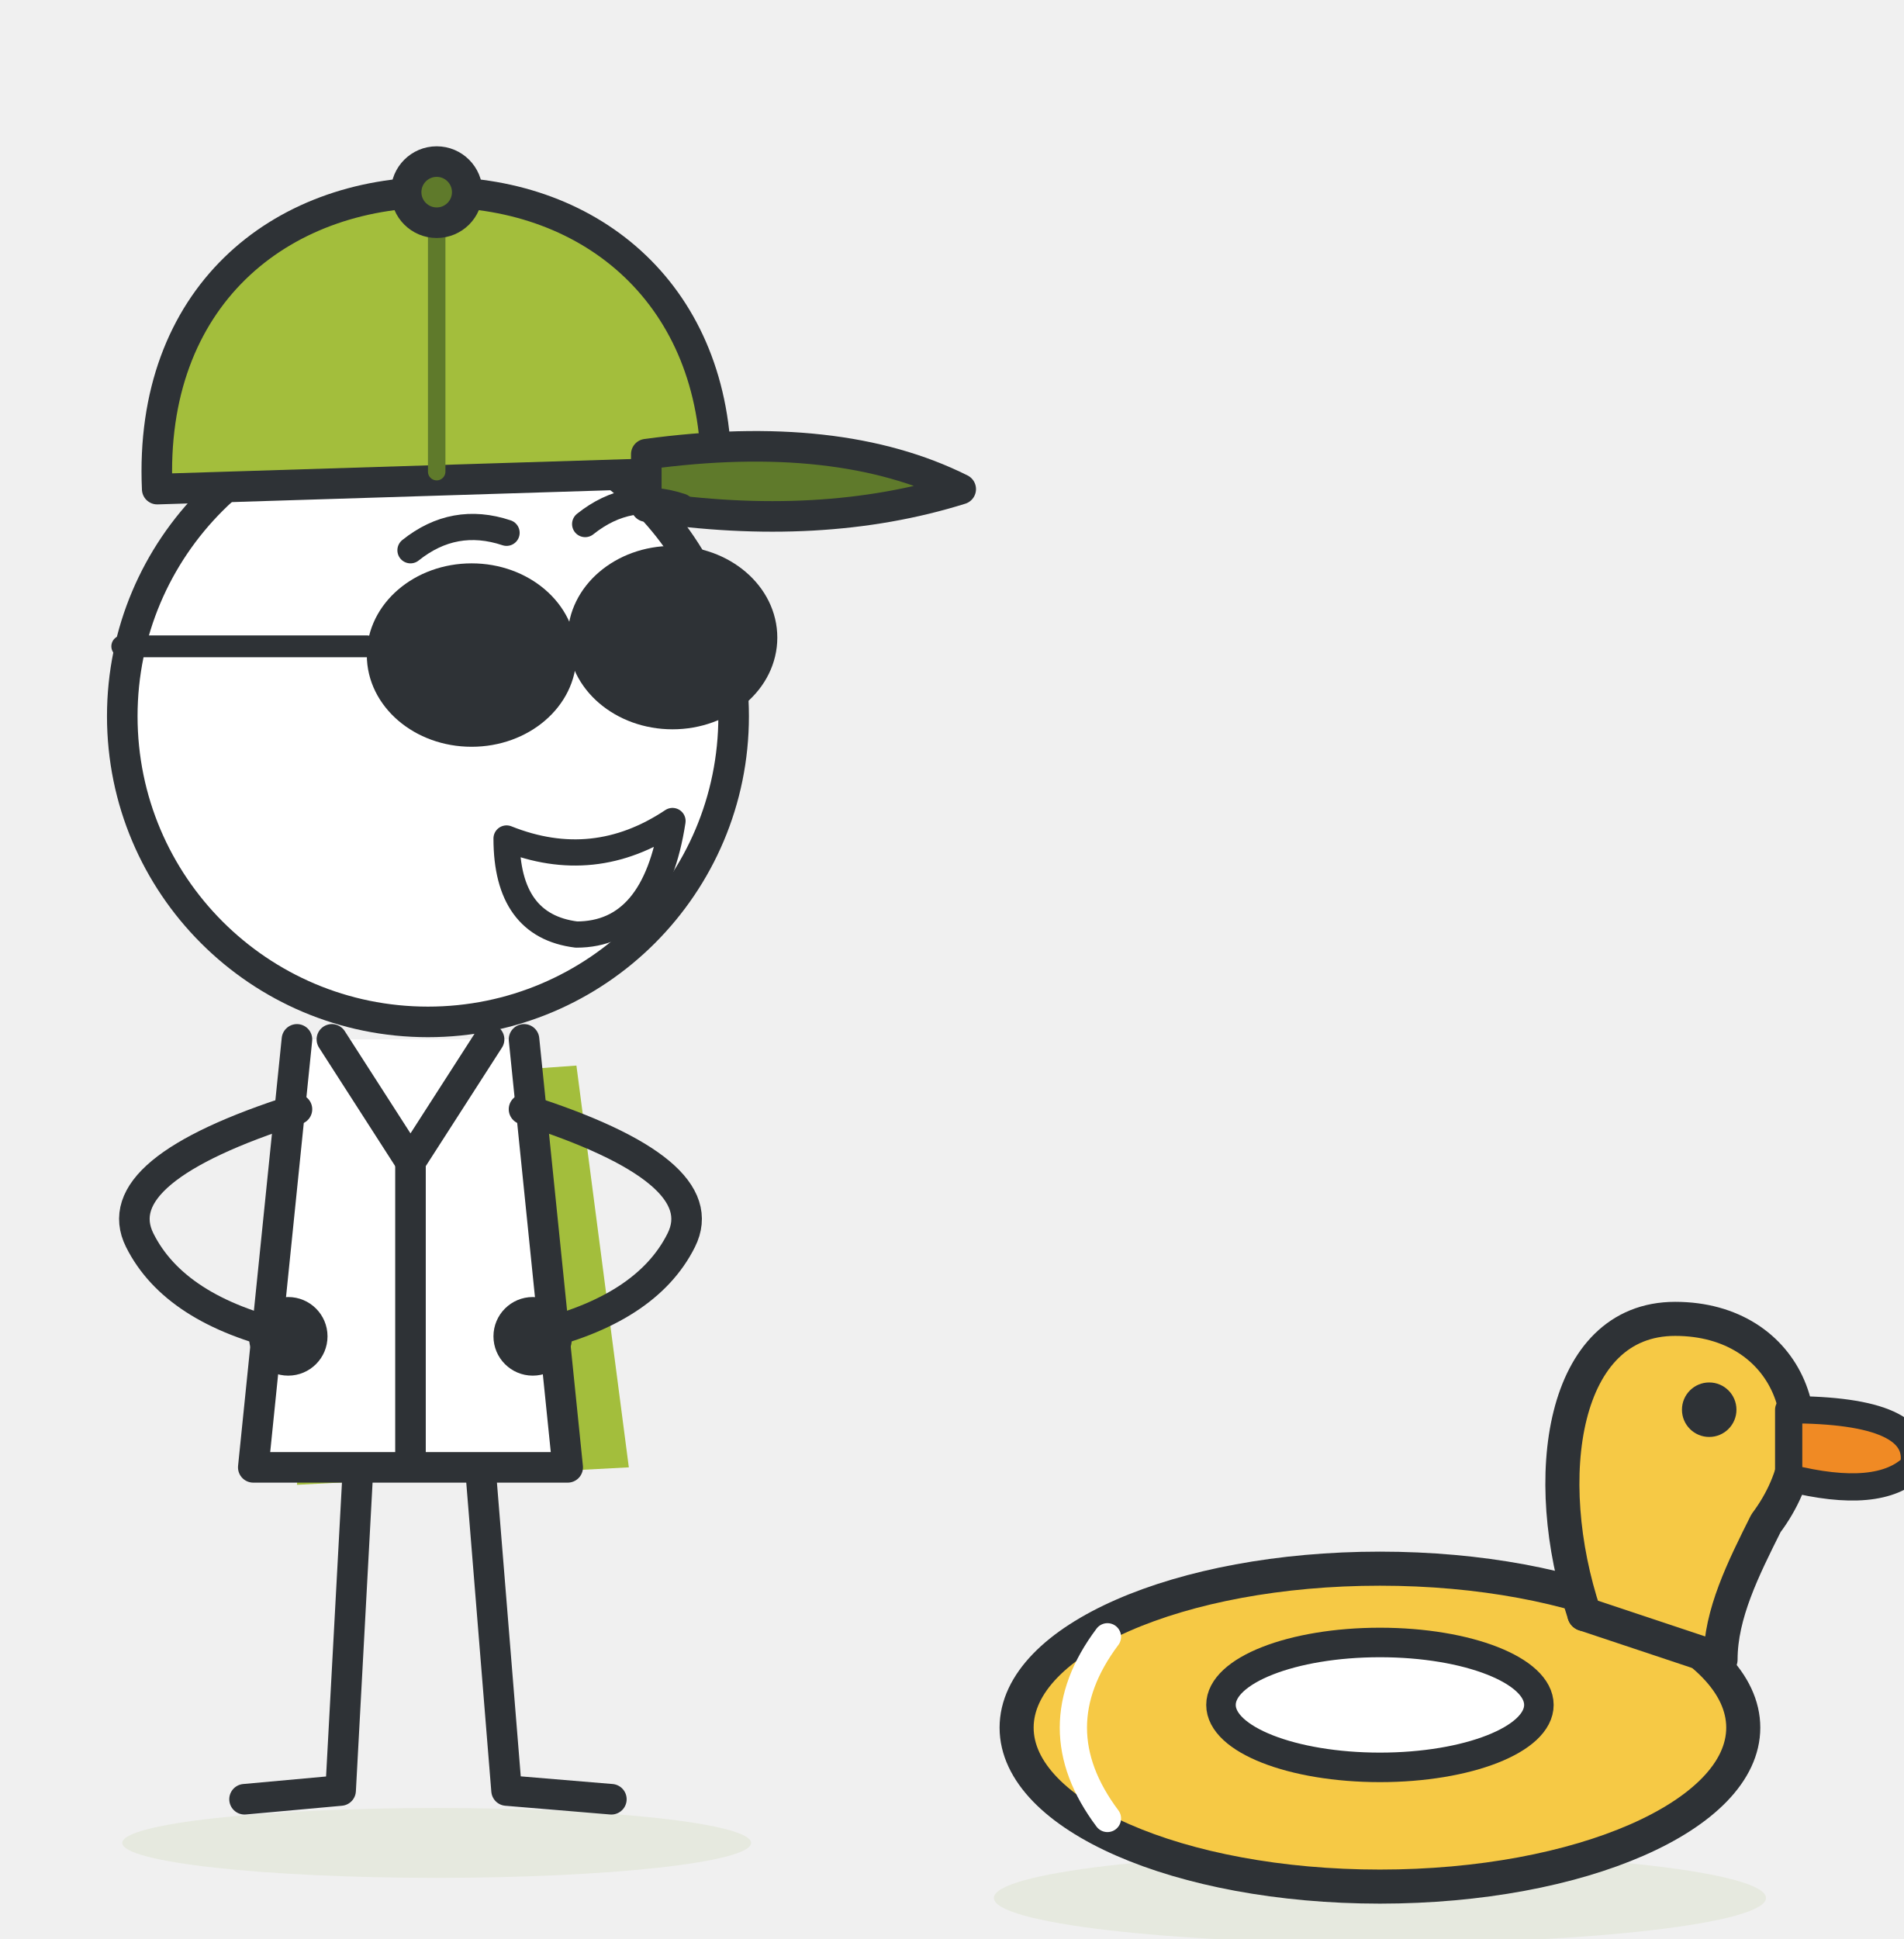
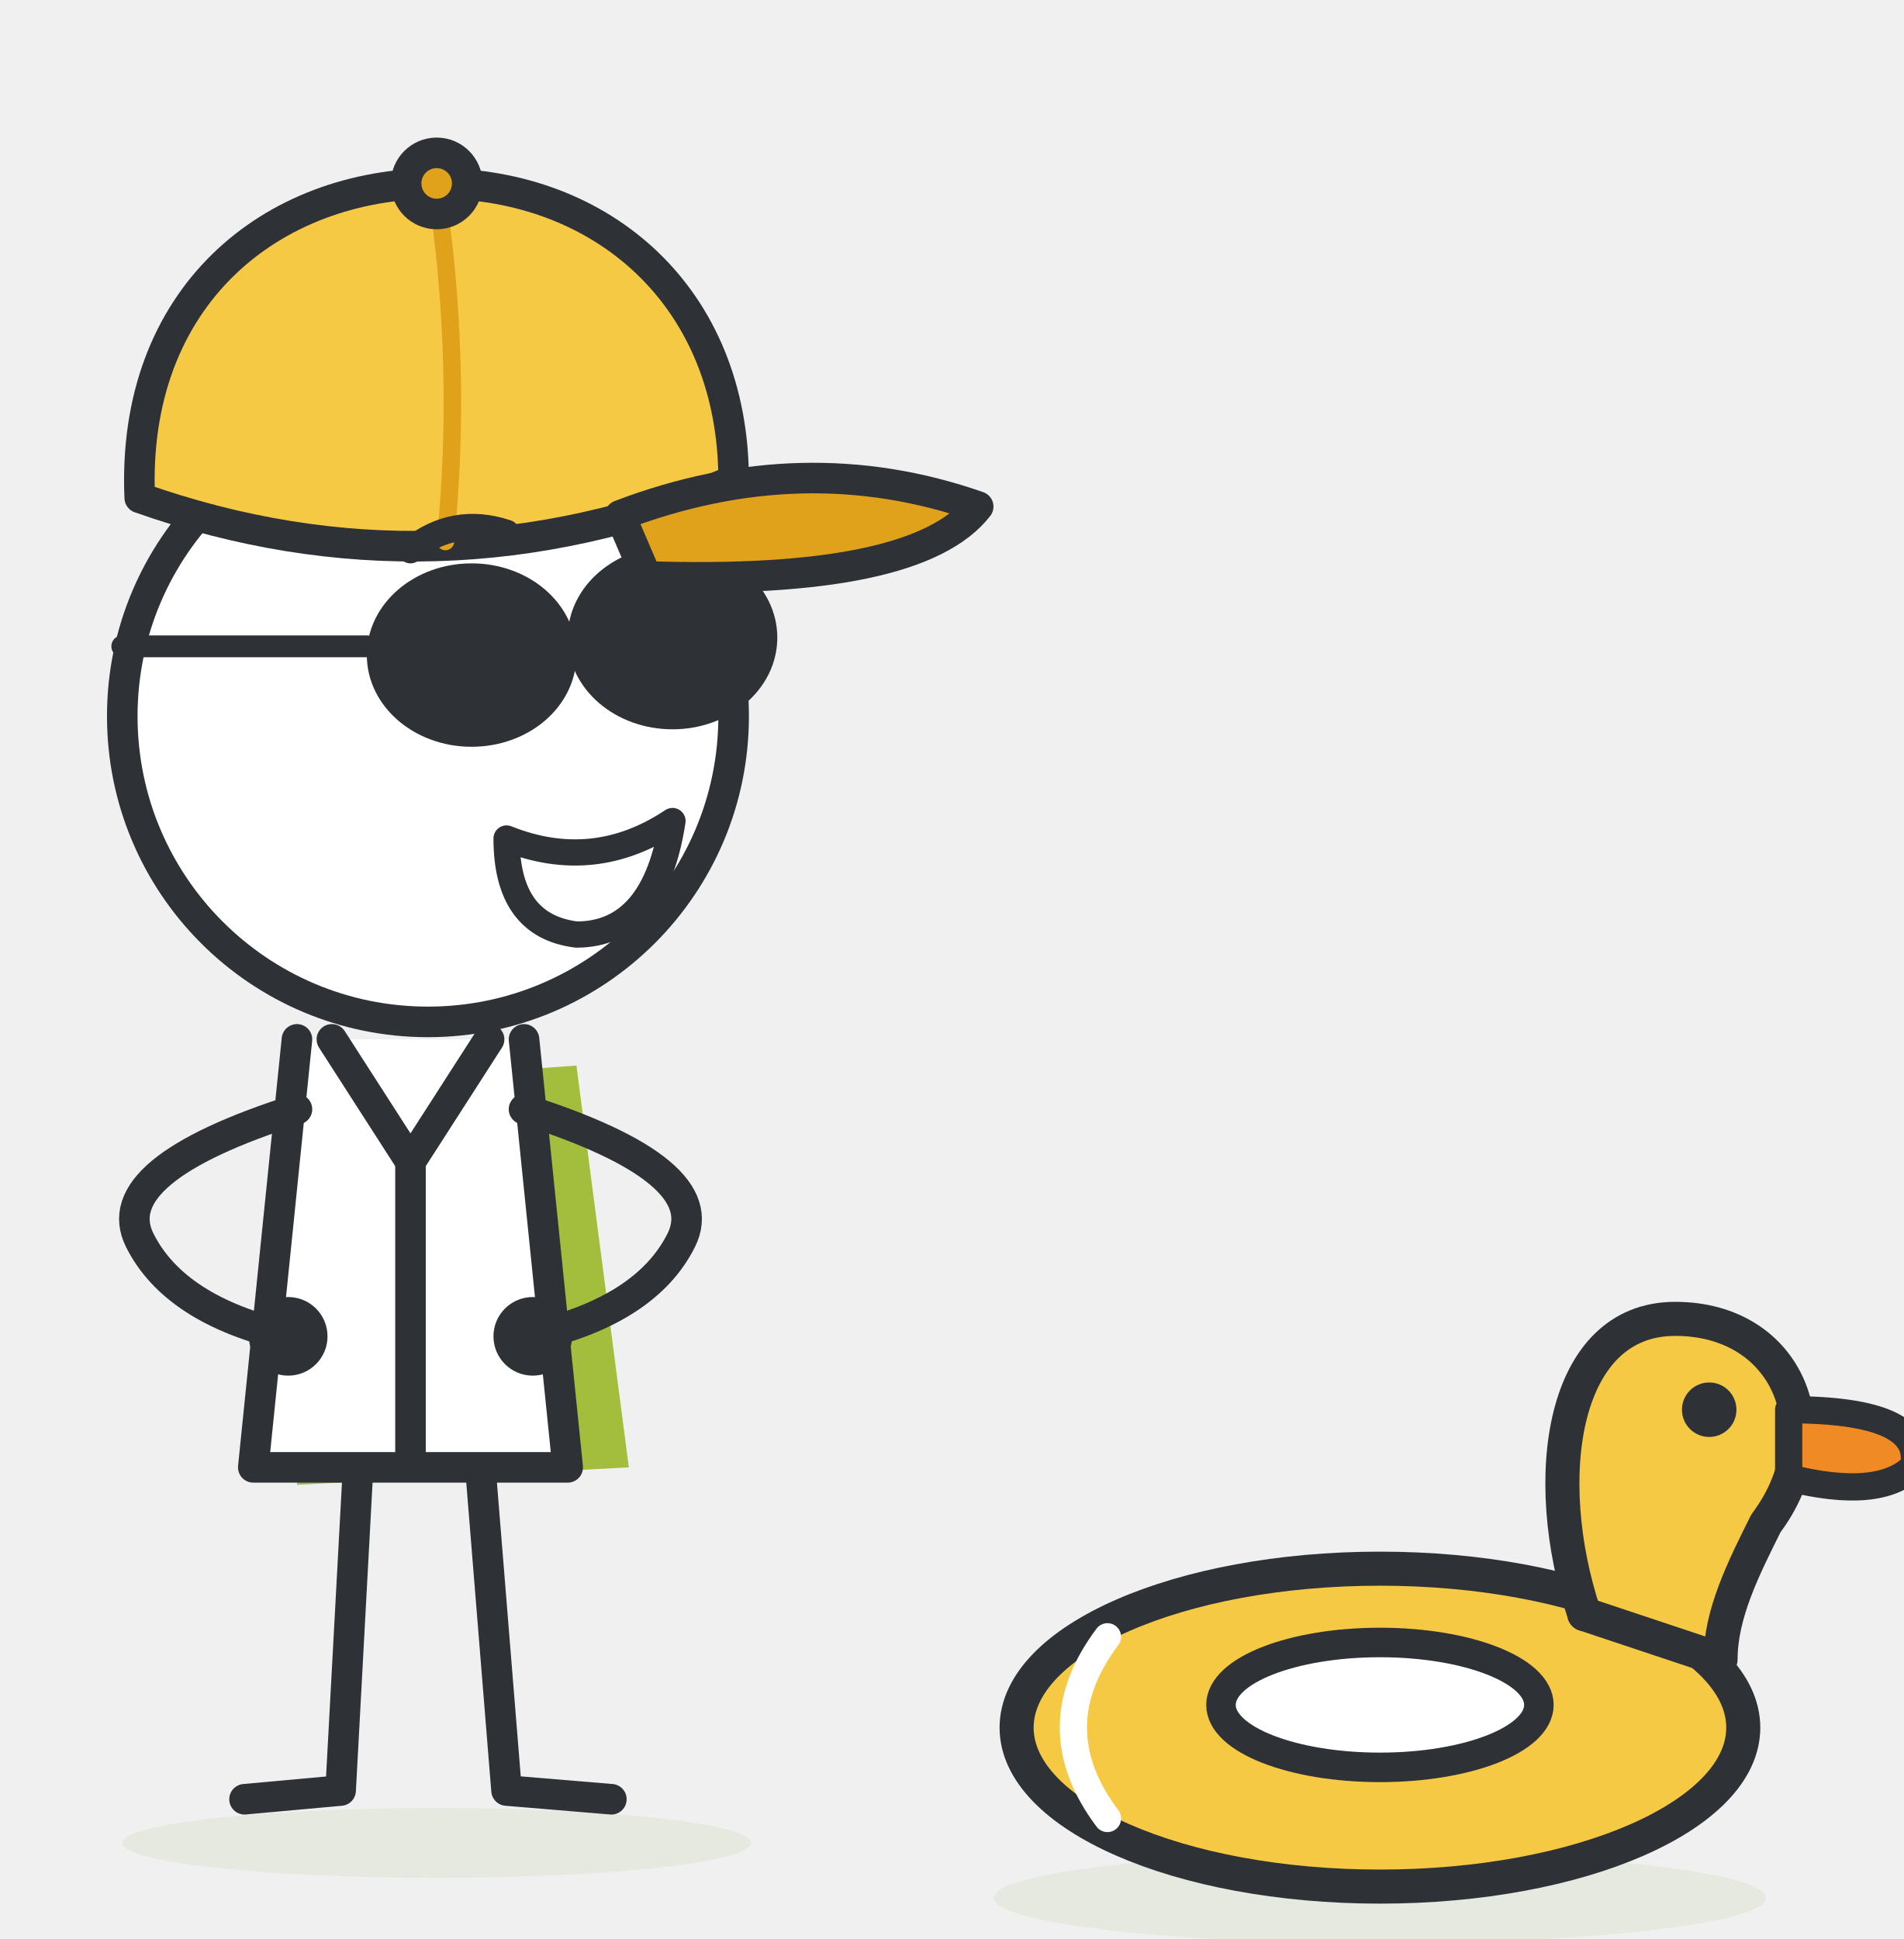
<svg xmlns="http://www.w3.org/2000/svg" aria-hidden="true" focusable="false" viewBox="46 -10 218 222" fill="none" stroke="#2E3236" stroke-width="3.5" stroke-linecap="round" stroke-linejoin="round">
  <ellipse cx="96" cy="201" rx="36" ry="4" fill="#E6E9DF" stroke="none" />
  <path d="M84 114 L112 112 L118 158 L80 160 Z" fill="#A3BE3C" stroke="none" />
  <path d="M87 158 L85 195 L74 196" />
  <path d="M101 158 L104 195 L116 196" />
  <path d="M80 109 L75 158 L111 158 L106 109" fill="#FFFFFF" />
  <path d="M84 109 L93 123 L102 109" />
  <path d="M93 123 L93 157" />
  <circle cx="95" cy="72" r="35" fill="#FFFFFF" />
  <path d="M60 64 L88 64" stroke-width="2.5" />
  <ellipse cx="100" cy="65" rx="10.5" ry="9" fill="#2E3236" stroke-width="3" />
  <ellipse cx="123" cy="63" rx="10.5" ry="9" fill="#2E3236" stroke-width="3" />
  <path d="M110 64 Q112 61.5 114 63" stroke-width="2.5" />
-   <path d="M64 46 C63 24 78 12 96 12 C114 12 128 24 128 44 Z" fill="#A3BE3C" />
-   <path d="M120 42 Q142 39 156 46 Q140 51 120 48 Z" fill="#5F7A2B" />
-   <path d="M96 13 L96 44" stroke="#5F7A2B" stroke-width="2" />
-   <circle cx="96" cy="12" r="3.5" fill="#5F7A2B" />
+   <path d="M62 47 C61 24 77 11 96 11 C115 11 130 24 130 45 Q96 59 62 47 Z" fill="#F6C945" />
+   <path d="M117 49 Q138 41 158 48 Q151 57 120 56 Z" fill="#E0A21B" />
+   <path d="M96 12 Q99 32 97 52" stroke="#E0A21B" stroke-width="2" fill="none" />
+   <circle cx="96" cy="11" r="3.5" fill="#E0A21B" />
  <circle cx="100" cy="64" r="3.3" fill="#2E3236" stroke="none" />
  <circle cx="120" cy="62" r="3.3" fill="#2E3236" stroke="none" />
  <path d="M104 86 Q114 90 123 84 Q121 97 112 97 Q104 96 104 86 Z" fill="#FFFFFF" stroke-width="3" />
  <path d="M93 53 Q98 49 104 51" stroke-width="3" />
-   <path d="M113 50 Q118 46 124 48" stroke-width="3" />
  <path d="M80 117 Q58 124 62 132 Q66 140 79 143" />
  <path d="M106 117 Q128 124 124 132 Q120 140 107 143" />
  <circle cx="79" cy="143" r="4.5" fill="#2E3236" stroke="none" />
  <circle cx="107" cy="143" r="4.5" fill="#2E3236" stroke="none" />
  <g class="bouee" transform="translate(204 206) scale(1.3) translate(-204 -206)">
    <ellipse cx="204" cy="207" rx="34" ry="4" fill="#E6E9DF" stroke="none" />
    <ellipse cx="204" cy="192" rx="32" ry="14" fill="#F6C945" stroke="#2E3236" stroke-width="3" />
    <ellipse cx="204" cy="190" rx="14" ry="5.5" fill="#FFFFFF" stroke="#2E3236" stroke-width="2.6" />
    <path d="M180 184 Q174 192 180 200" stroke="#FFFFFF" stroke-width="2.4" fill="none" />
    <path d="M222 182 C220 170 224 162 230 160" stroke="#2E3236" stroke-width="3" fill="none" />
    <path d="M222 182 C218 170 220 156 230 156 C240 156 244 166 238 174 C236 178 234 182 234 186 Z" fill="#F6C945" stroke="#2E3236" stroke-width="3" />
    <path d="M240 164 Q252 164 251 169 Q248 172 240 170 Z" fill="#F08A24" stroke="#2E3236" stroke-width="2.4" />
    <circle cx="233" cy="164" r="2.4" fill="#2E3236" stroke="none" />
  </g>
</svg>
